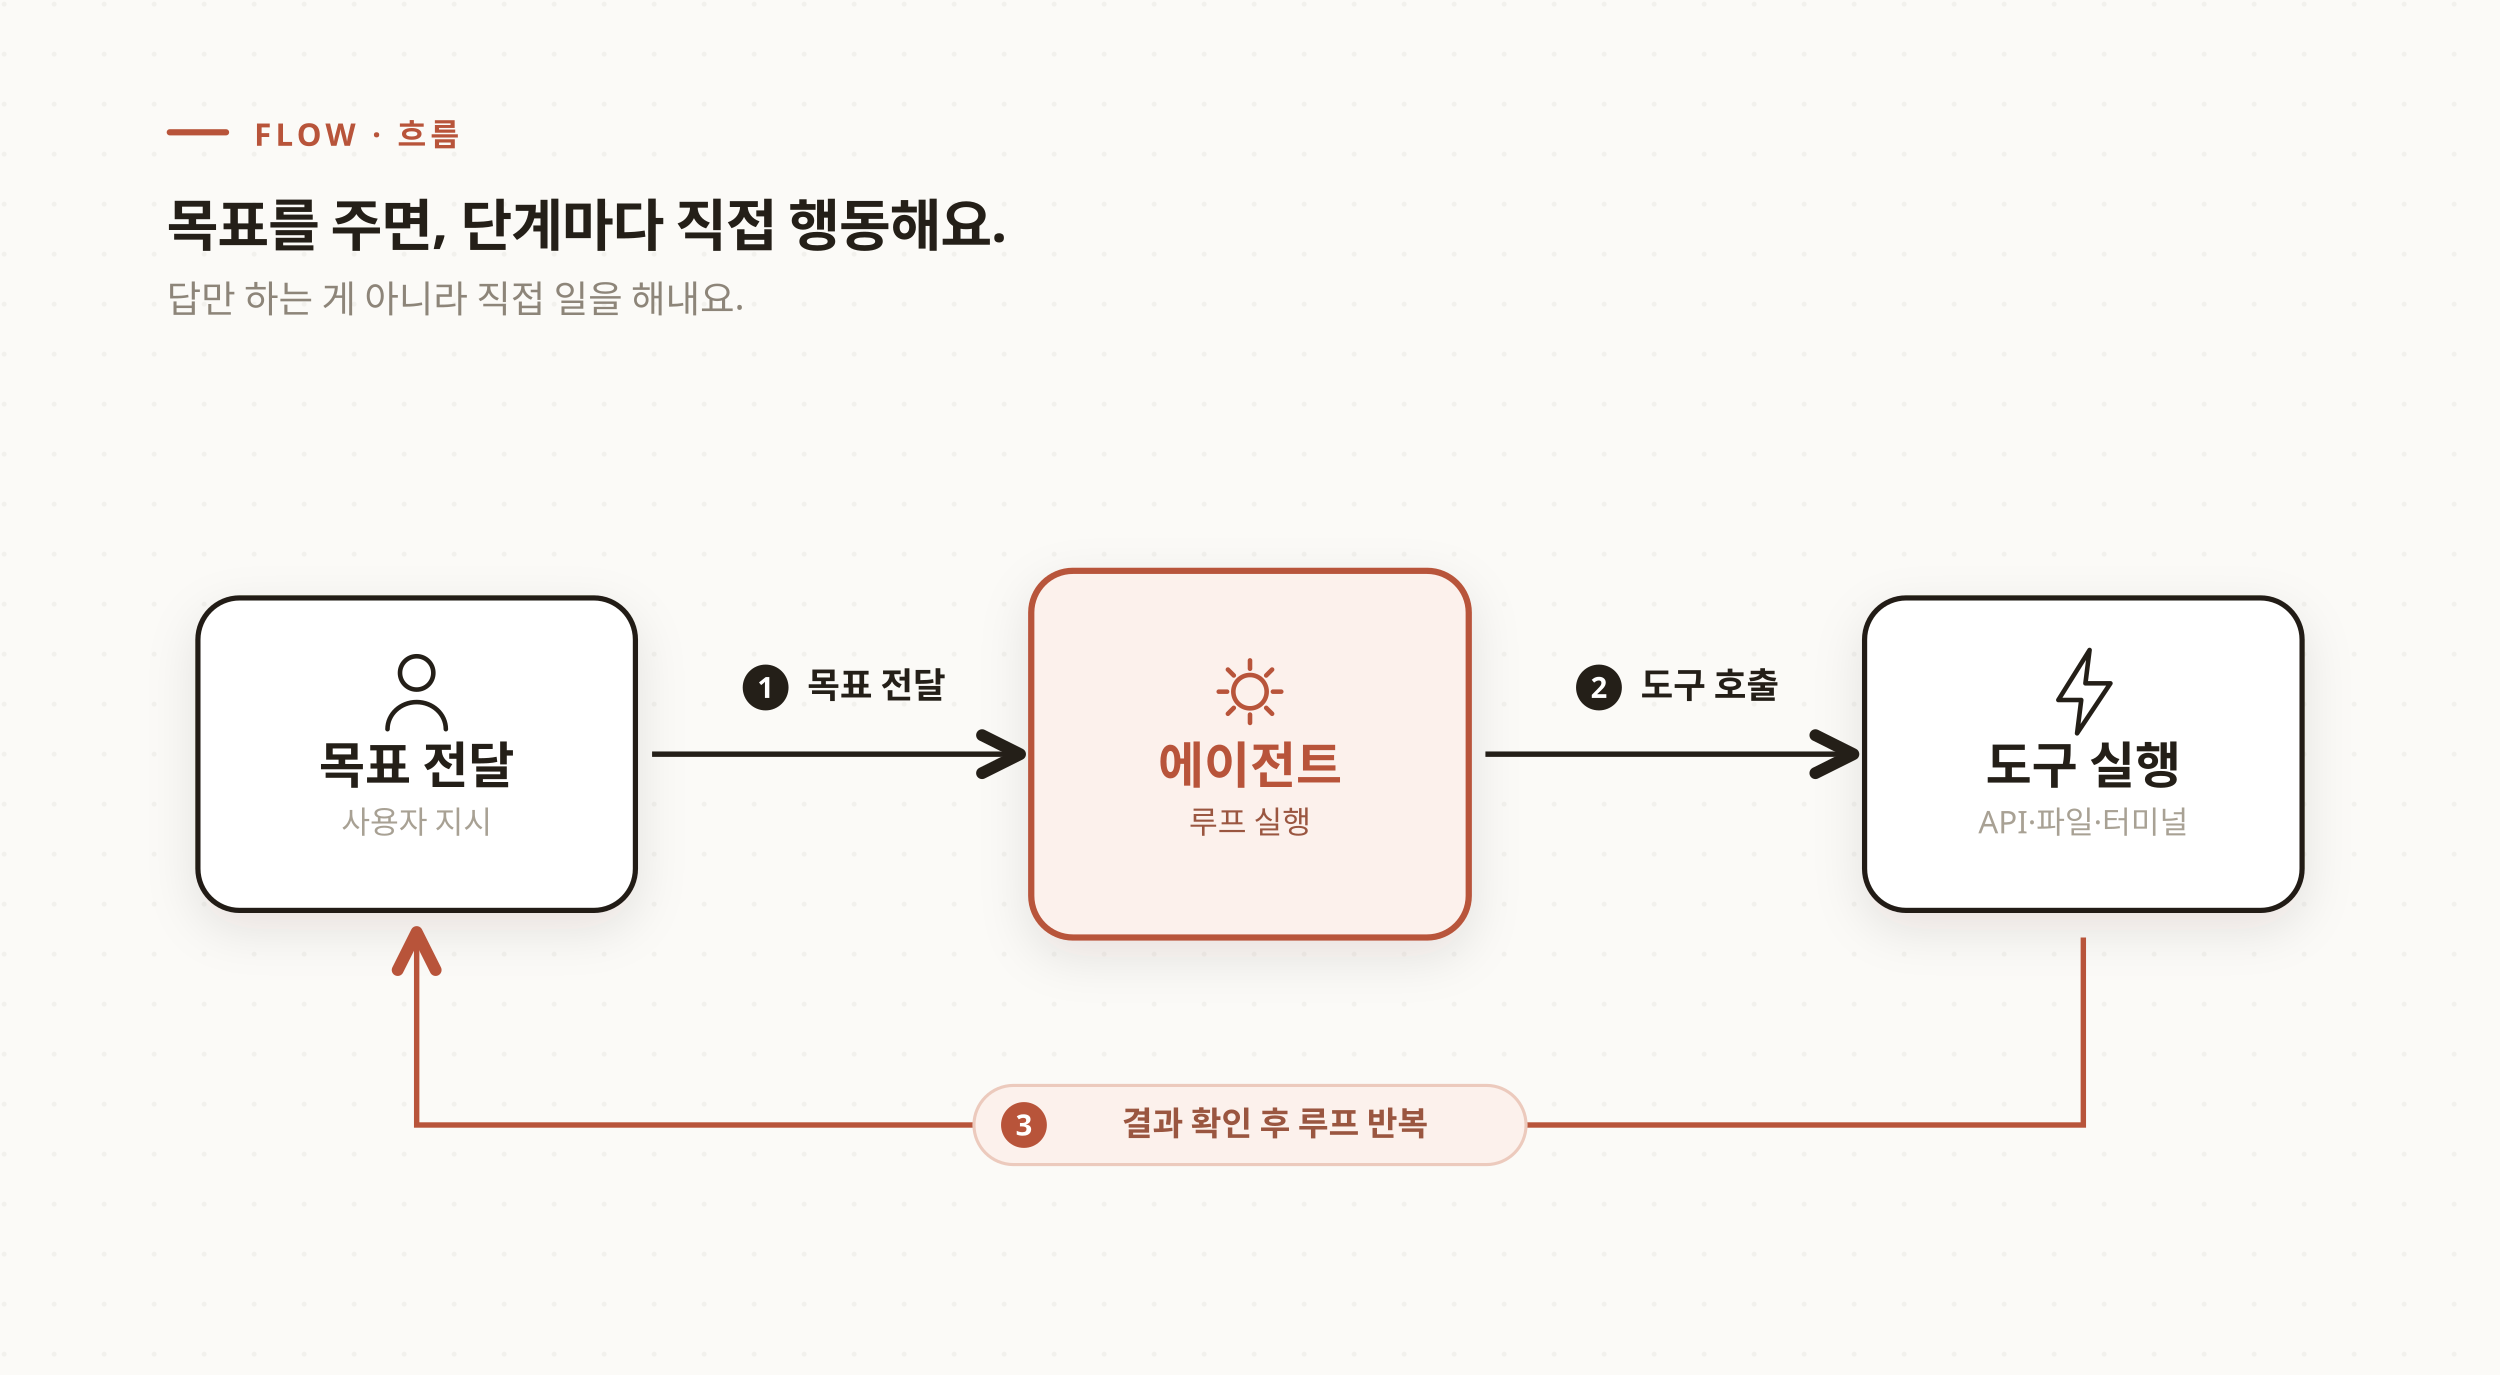
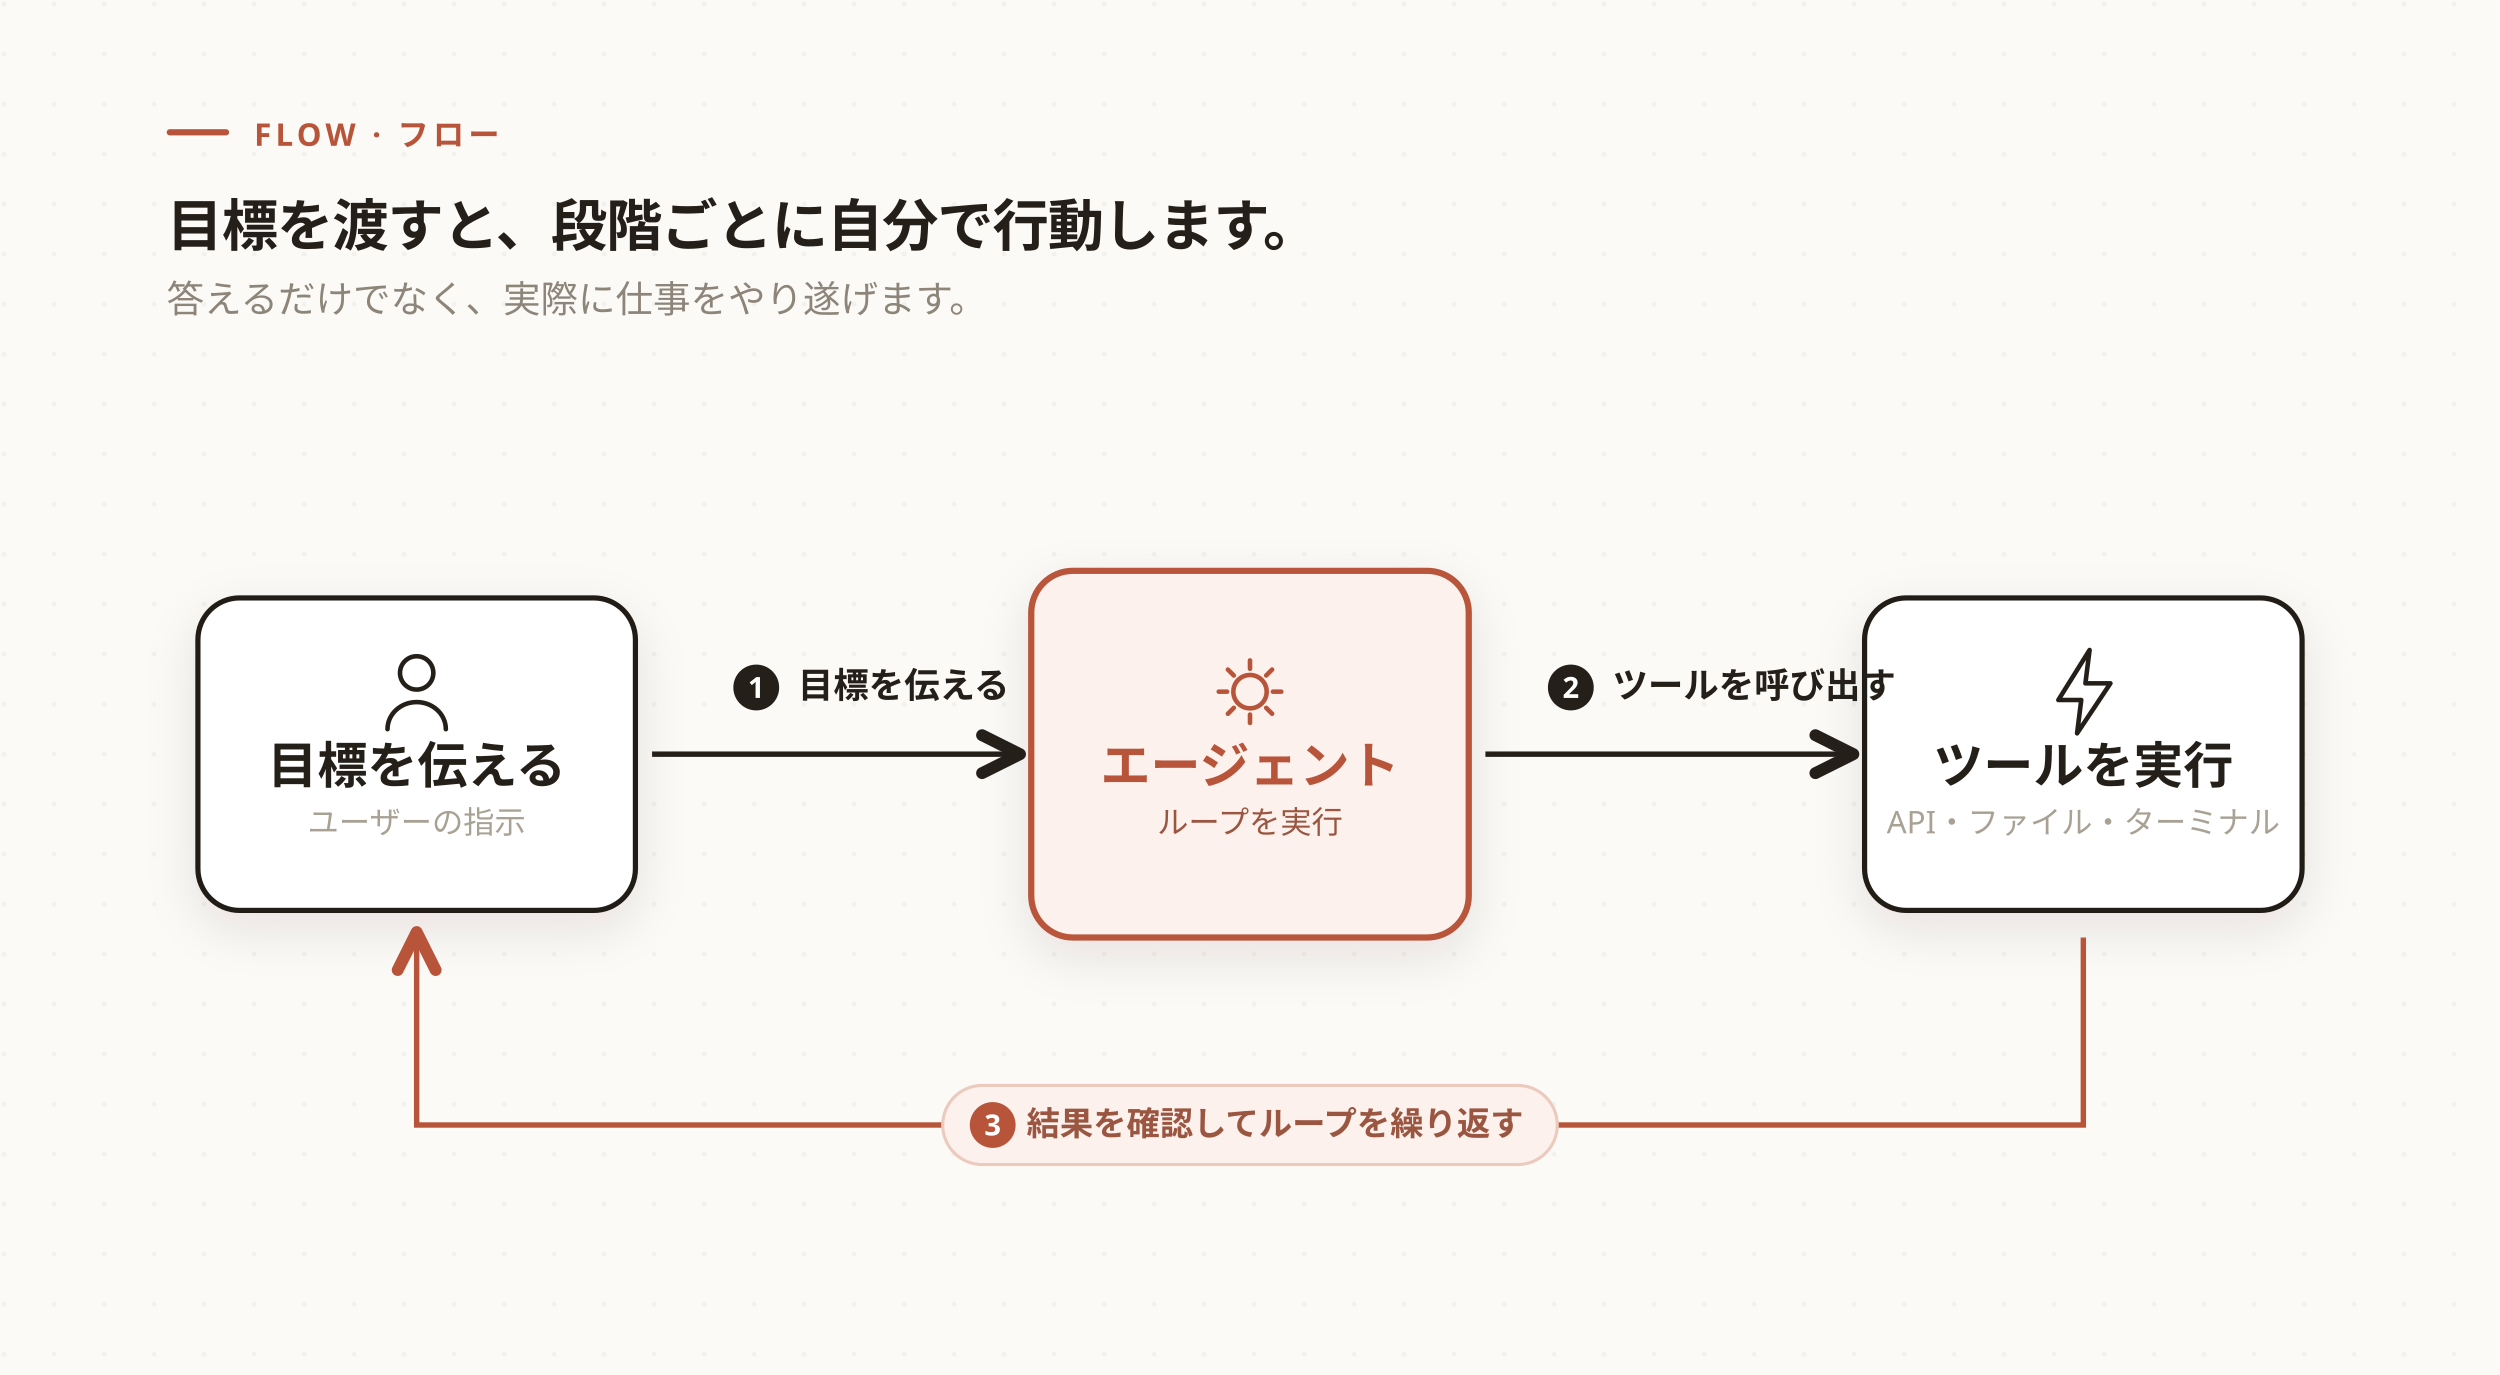
- <svg xmlns="http://www.w3.org/2000/svg" viewBox="0 0 1200 660" width="1200" height="660" role="img" font-family="AtoZ, Pretendard, sans-serif">
+ <svg xmlns="http://www.w3.org/2000/svg" viewBox="0 0 1200 660" width="1200" height="660" role="img" font-family="Noto Sans JP, sans-serif">
  <defs>
    <filter id="soft" x="-40%" y="-40%" width="180%" height="200%">
      <feDropShadow dx="0" dy="8" stdDeviation="12" flood-color="#2a2118" flood-opacity="0.10" />
    </filter>
    <marker id="ai" markerWidth="13" markerHeight="13" refX="8.5" refY="6" orient="auto">
      <path d="M2.5 2.5 L9.5 6 L2.5 9.5" fill="none" stroke="#241f18" stroke-width="2.2" stroke-linecap="round" stroke-linejoin="round" />
    </marker>
    <marker id="aa" markerWidth="13" markerHeight="13" refX="8.5" refY="6" orient="auto">
      <path d="M2.5 2.5 L9.5 6 L2.5 9.5" fill="none" stroke="#b8543a" stroke-width="2.2" stroke-linecap="round" stroke-linejoin="round" />
    </marker>
    <pattern id="dots" width="24" height="24" patternUnits="userSpaceOnUse">
      <circle cx="2" cy="2" r="1.2" fill="#241f18" fill-opacity="0.04" />
    </pattern>
  </defs>
  <rect width="1200" height="660" fill="#fbfaf7" />
  <rect width="1200" height="660" fill="url(#dots)" />
  <rect x="80" y="62" width="30" height="3" rx="1.5" fill="#b8543a" />
-   <text x="122" y="70" font-size="15" font-weight="700" letter-spacing="2" fill="#b8543a">FLOW · 흐름</text>
-   <text x="80" y="118" font-size="27" font-weight="800" fill="#241f18" letter-spacing="-0.5">목표를 주면, 단계마다 직접 행동해요.</text>
-   <text x="80" y="150" font-size="18" font-weight="500" fill="#8d8579">답만 하는 게 아니라 직접 일을 해내요.</text>
+   <text x="122" y="70" font-size="15" font-weight="700" letter-spacing="2" fill="#b8543a">FLOW · フロー</text>
+   <text x="80" y="118" font-size="27" font-weight="800" fill="#241f18" letter-spacing="-0.5">目標を渡すと、段階ごとに自分で行動します。</text>
+   <text x="80" y="150" font-size="18" font-weight="500" fill="#8d8579">答えるだけでなく、実際に仕事をやり遂げます。</text>
  <g filter="url(#soft)">
    <rect x="95" y="287" width="210" height="150" rx="20" fill="#ffffff" stroke="#241f18" stroke-width="2.5" />
  </g>
  <g stroke="#241f18" stroke-width="2.2" fill="none" stroke-linecap="round" stroke-linejoin="round" transform="translate(200 332)">
    <circle cx="0" cy="-9" r="8" />
    <path d="M-14 18 a14 13 0 0 1 28 0" />
  </g>
-   <text x="200" y="376" text-anchor="middle" font-size="24" font-weight="800" fill="#241f18">목표 전달</text>
-   <text x="200" y="400" text-anchor="middle" font-size="15" font-weight="500" fill="#a8a194">사용자 지시</text>
+   <text x="200" y="376" text-anchor="middle" font-size="24" font-weight="800" fill="#241f18">目標を伝える</text>
+   <text x="200" y="400" text-anchor="middle" font-size="15" font-weight="500" fill="#a8a194">ユーザーの指示</text>
  <g filter="url(#soft)">
    <rect x="495" y="274" width="210" height="176" rx="20" fill="#fcf1ec" stroke="#b8543a" stroke-width="3" />
  </g>
  <g stroke="#b8543a" stroke-width="2.2" fill="none" stroke-linecap="round" stroke-linejoin="round" transform="translate(600 332)">
    <circle cx="0" cy="0" r="8" />
    <g>
      <line x1="11" y1="0" x2="15" y2="0" />
      <line x1="7.778" y1="7.778" x2="10.607" y2="10.607" />
      <line x1="1.45947e-05" y1="11" x2="1.99019e-05" y2="15" />
      <line x1="-7.778" y1="7.778" x2="-10.607" y2="10.607" />
      <line x1="-11" y1="2.91895e-05" x2="-15" y2="3.98038e-05" />
      <line x1="-7.778" y1="-7.778" x2="-10.607" y2="-10.607" />
      <line x1="-4.37842e-05" y1="-11" x2="-5.97058e-05" y2="-15" />
      <line x1="7.778" y1="-7.778" x2="10.607" y2="-10.607" />
    </g>
  </g>
-   <text x="600" y="376" text-anchor="middle" font-size="24" font-weight="800" fill="#b8543a">에이전트</text>
-   <text x="600" y="400" text-anchor="middle" font-size="15" font-weight="500" fill="#9a5640">루프 실행</text>
+   <text x="600" y="376" text-anchor="middle" font-size="24" font-weight="800" fill="#b8543a">エージェント</text>
+   <text x="600" y="400" text-anchor="middle" font-size="15" font-weight="500" fill="#9a5640">ループを実行</text>
  <g filter="url(#soft)">
    <rect x="895" y="287" width="210" height="150" rx="20" fill="#ffffff" stroke="#241f18" stroke-width="2.5" />
  </g>
  <g stroke="#241f18" stroke-width="2.2" fill="none" stroke-linecap="round" stroke-linejoin="round" transform="translate(1000 332)">
    <path d="M3 -20 L-12 4 H-1 L-3 20 L13 -4 H1 Z" />
  </g>
-   <text x="1000" y="376" text-anchor="middle" font-size="24" font-weight="800" fill="#241f18">도구 실행</text>
-   <text x="1000" y="400" text-anchor="middle" font-size="15" font-weight="500" fill="#a8a194">API·파일·터미널</text>
+   <text x="1000" y="376" text-anchor="middle" font-size="24" font-weight="800" fill="#241f18">ツールを実行</text>
+   <text x="1000" y="400" text-anchor="middle" font-size="15" font-weight="500" fill="#a8a194">API・ファイル・ターミナル</text>
  <line x1="313" y1="362" x2="487" y2="362" stroke="#241f18" stroke-width="2.6" marker-end="url(#ai)" />
-   <g transform="translate(367.5 330)">
+   <g transform="translate(363 330)">
    <circle r="11" fill="#241f18" />
    <text y="5" text-anchor="middle" font-size="14" font-weight="700" fill="#fff">1</text>
-     <text x="20" y="5" font-size="17" font-weight="600" fill="#241f18">목표 전달</text>
+     <text x="20" y="5" font-size="17" font-weight="600" fill="#241f18">目標を伝える</text>
  </g>
  <line x1="713" y1="362" x2="887" y2="362" stroke="#241f18" stroke-width="2.6" marker-end="url(#ai)" />
-   <g transform="translate(767.5 330)">
+   <g transform="translate(754 330)">
    <circle r="11" fill="#241f18" />
    <text y="5" text-anchor="middle" font-size="14" font-weight="700" fill="#fff">2</text>
-     <text x="20" y="5" font-size="17" font-weight="600" fill="#241f18">도구 호출</text>
+     <text x="20" y="5" font-size="17" font-weight="600" fill="#241f18">ツールを呼び出す</text>
  </g>
  <path d="M1000 450 V540 H200 V450" fill="none" stroke="#b8543a" stroke-width="2.6" marker-end="url(#aa)" />
  <g transform="translate(600 540)">
-     <rect x="-132.5" y="-19" width="265" height="38" rx="19" fill="#fcf1ec" stroke="#eccabd" stroke-width="1.5" />
-     <circle cx="-108.5" r="11" fill="#b8543a" />
-     <text x="-108.5" y="5" text-anchor="middle" font-size="14" font-weight="700" fill="#fff">3</text>
-     <text x="12" y="5" text-anchor="middle" font-size="16" font-weight="600" fill="#9a5640">결과 확인 후 루프 반복</text>
+     <rect x="-147.5" y="-19" width="295" height="38" rx="19" fill="#fcf1ec" stroke="#eccabd" stroke-width="1.5" />
+     <circle cx="-123.5" r="11" fill="#b8543a" />
+     <text x="-123.5" y="5" text-anchor="middle" font-size="14" font-weight="700" fill="#fff">3</text>
+     <text x="12" y="5" text-anchor="middle" font-size="16" font-weight="600" fill="#9a5640">結果を確認してループを繰り返す</text>
  </g>
</svg>
